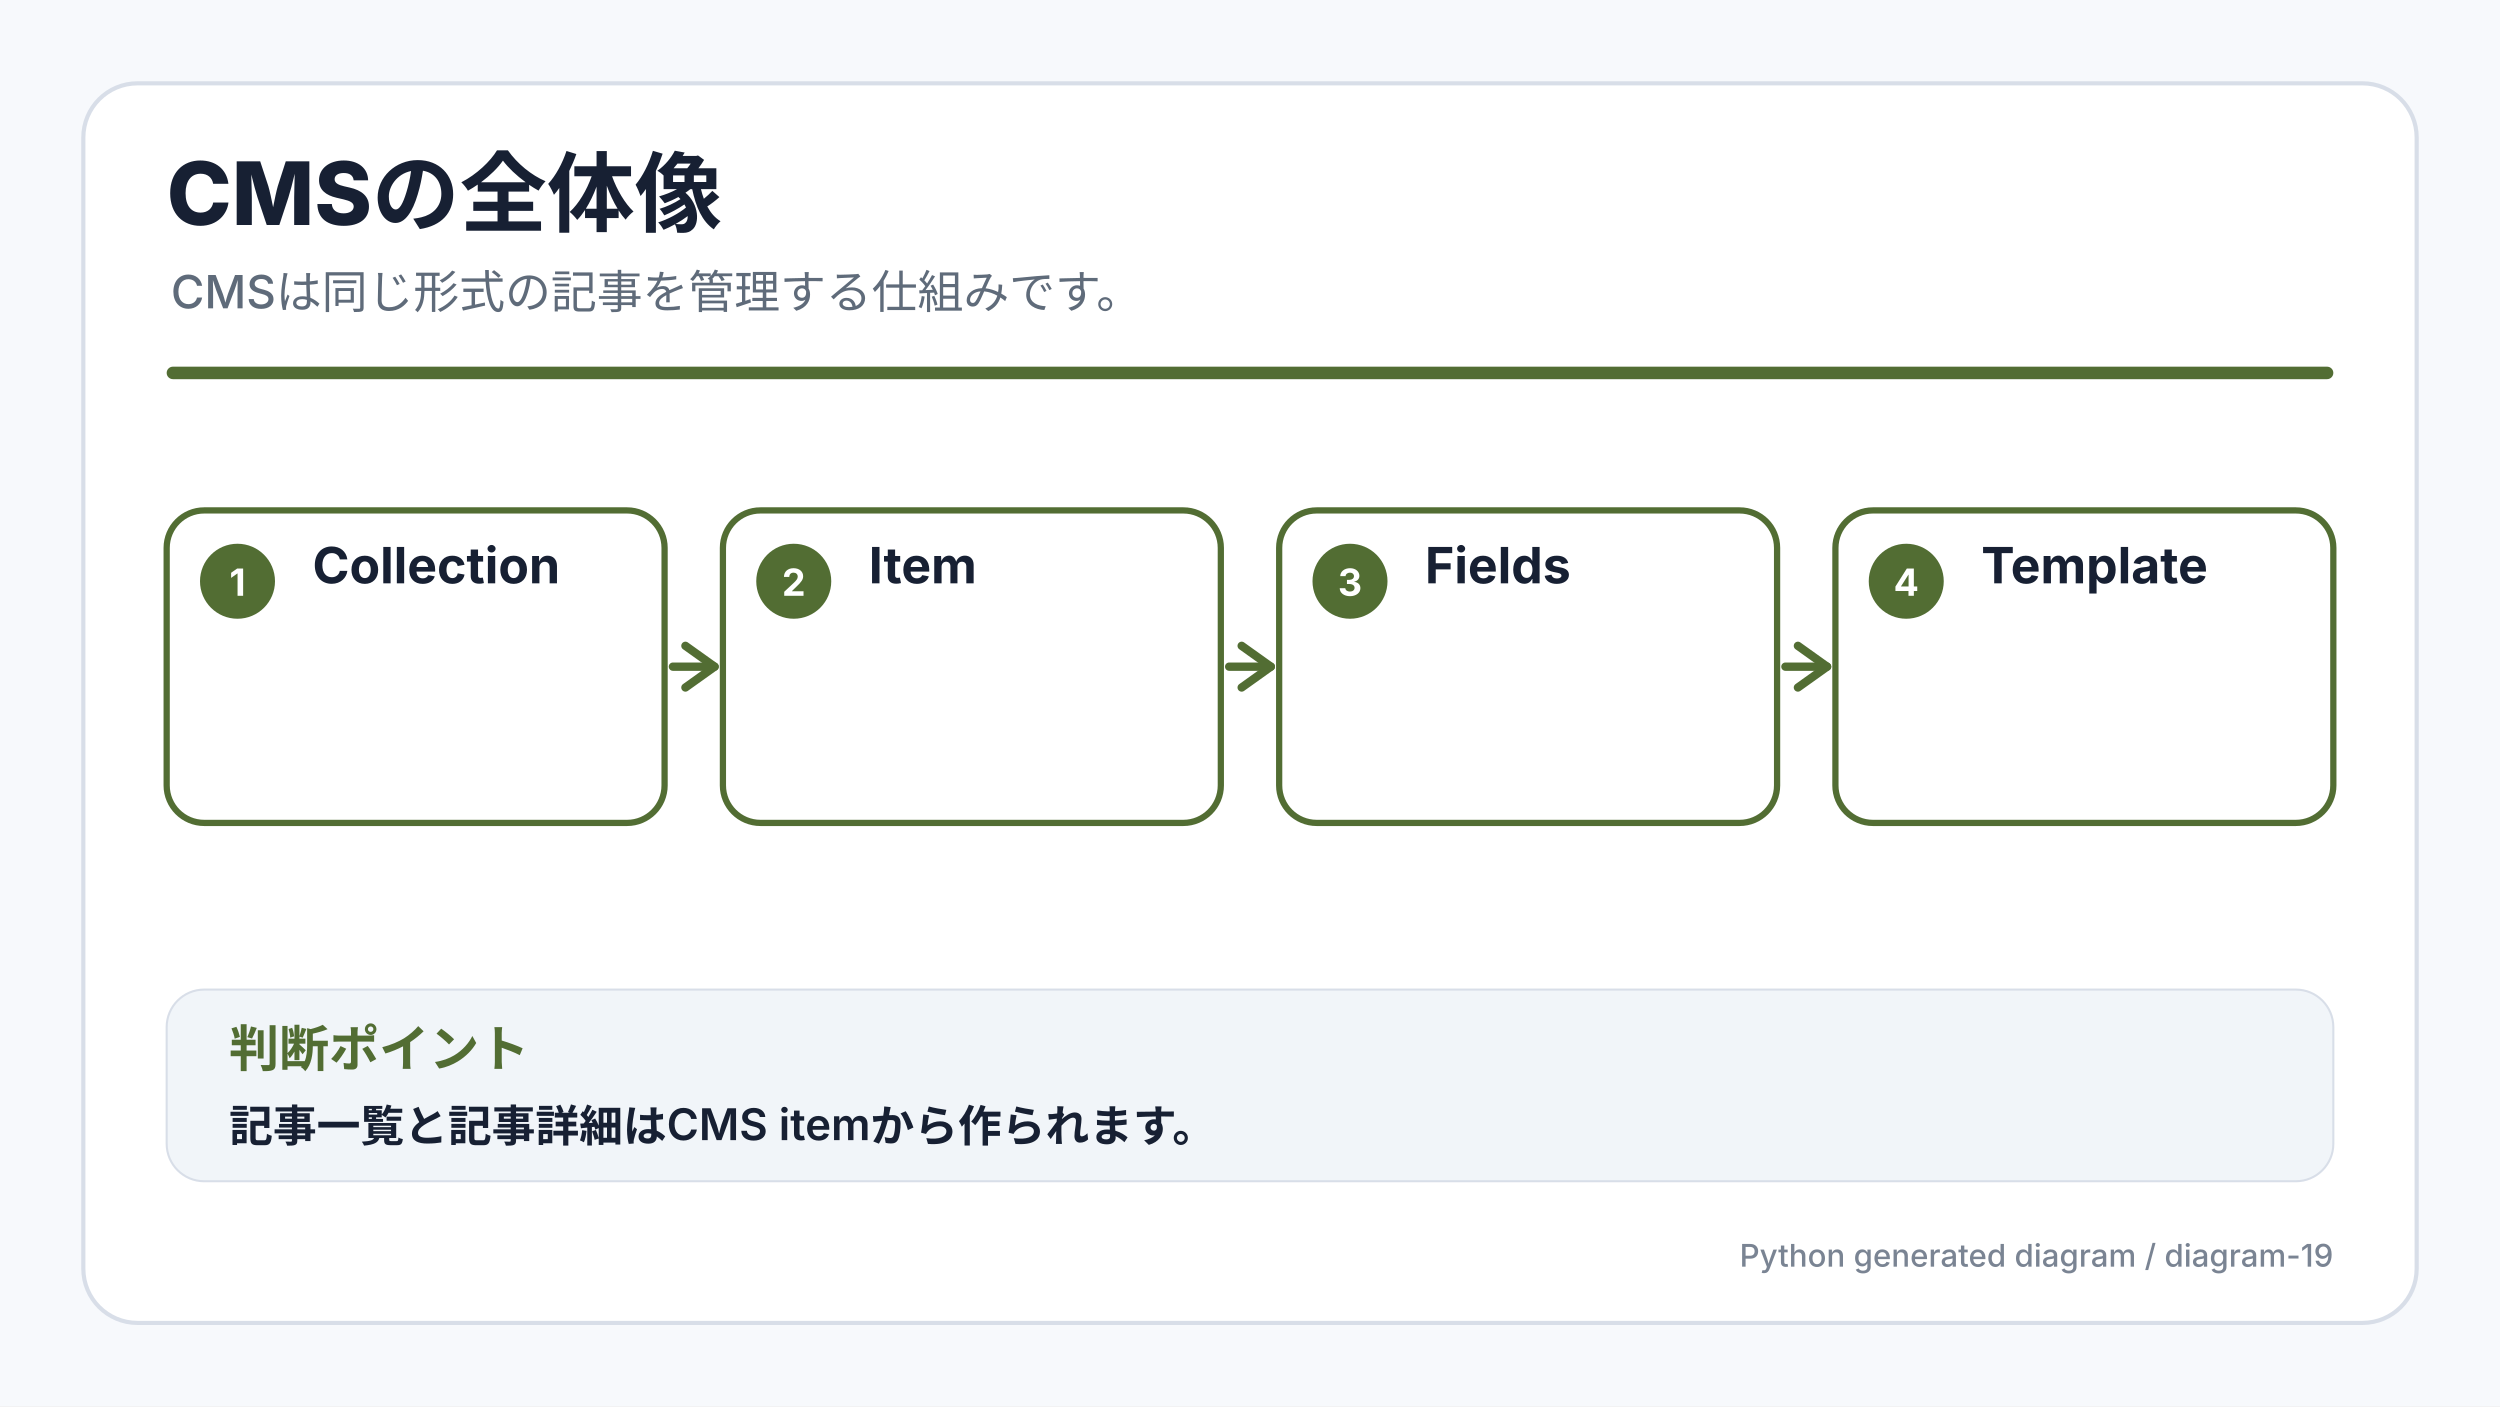
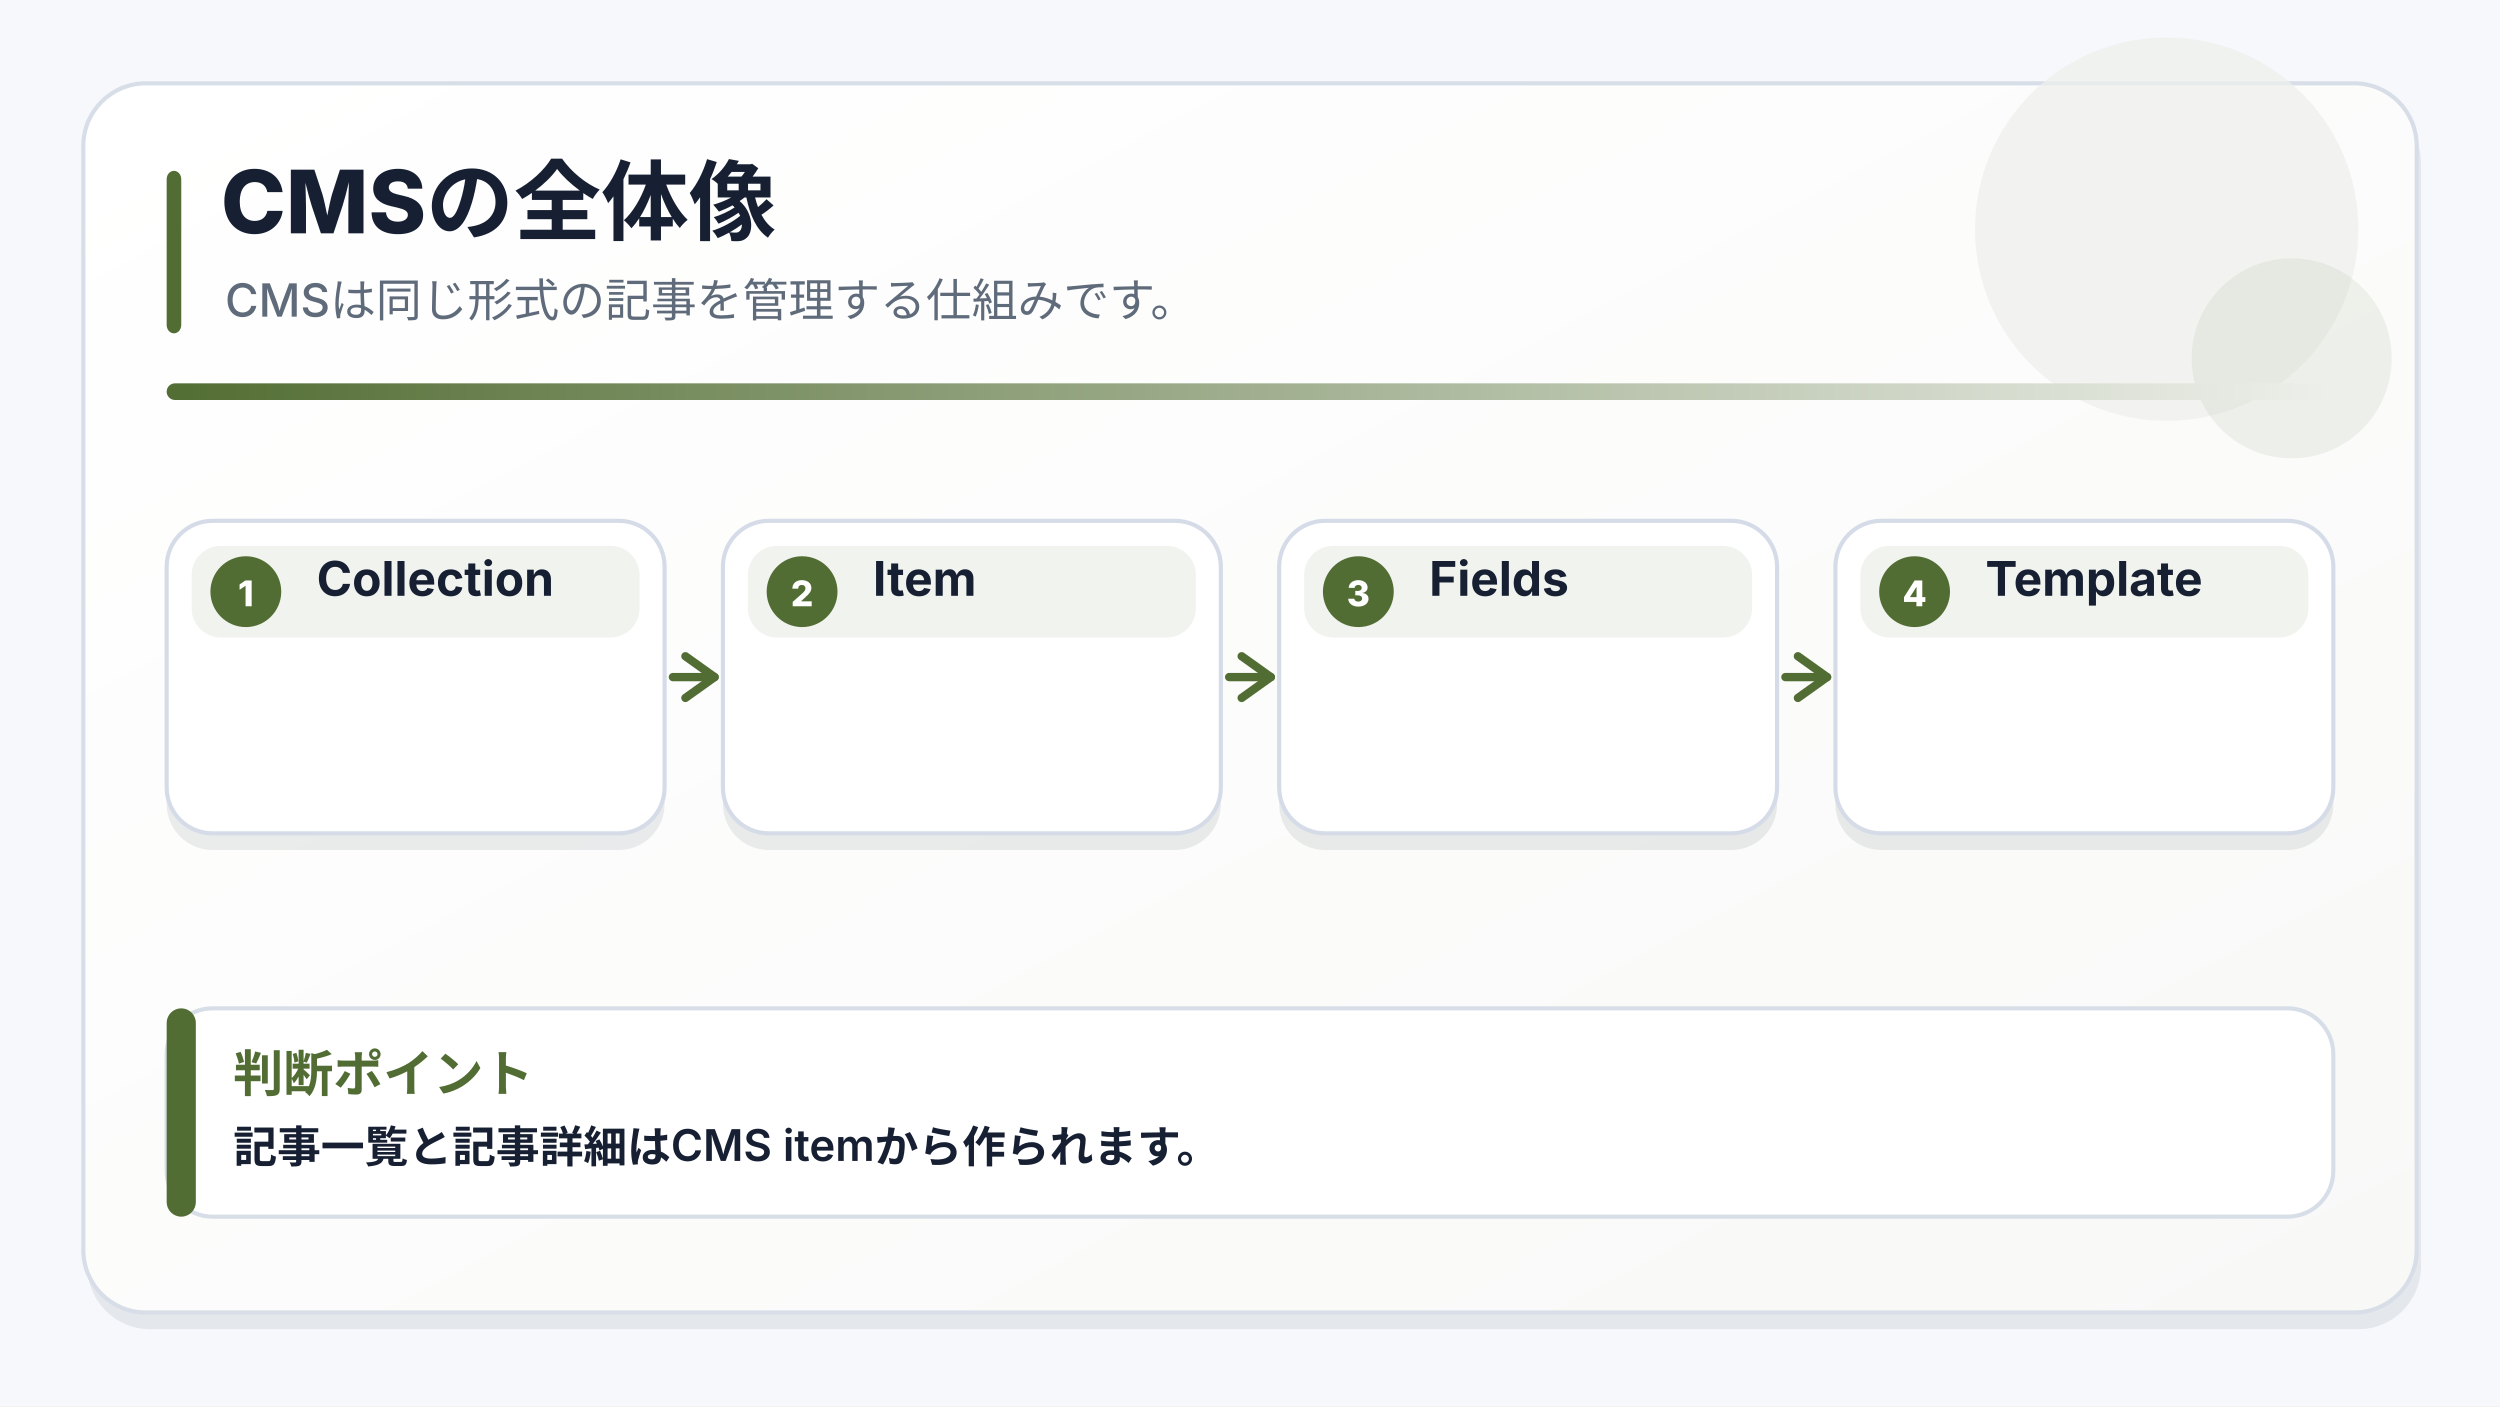
<svg xmlns="http://www.w3.org/2000/svg" width="1200" height="675" viewBox="0 0 1200 675" role="img">
-   <rect width="1200" height="675" fill="#F7F9FC" />
-   <rect x="40" y="40" width="1120" height="595" rx="26" fill="#ffffff" stroke="#D8DEE8" stroke-width="2" />
-   <text x="80" y="108" font-family="-apple-system, BlinkMacSystemFont, Segoe UI, sans-serif" font-size="42" font-weight="800" fill="#172033" text-anchor="start">CMSの全体像</text>
-   <text x="82" y="148" font-family="-apple-system, BlinkMacSystemFont, Segoe UI, sans-serif" font-size="22" font-weight="500" fill="#5F6B7A" text-anchor="start">CMSは同じ形式の記事を管理する仕組みです。</text>
-   <rect x="80" y="176" width="1040" height="6" rx="3" fill="#526D33" />
-   <rect x="80" y="245" width="239" height="150" rx="18" fill="#ffffff" stroke="#526D33" stroke-width="3" />
-   <circle cx="114" cy="279" r="18" fill="#526D33" />
-   <text x="114" y="286" font-family="-apple-system, BlinkMacSystemFont, Segoe UI, sans-serif" font-size="18" font-weight="700" fill="#ffffff" text-anchor="middle">1</text>
-   <text x="150" y="280" font-family="-apple-system, BlinkMacSystemFont, Segoe UI, sans-serif" font-size="24" font-weight="700" fill="#172033" text-anchor="start">Collection</text>
-   <line x1="323" y1="320" x2="343" y2="320" stroke="#526D33" stroke-width="4" stroke-linecap="round" />
-   <path d="M 329 310 L 343 320 L 329 330" fill="none" stroke="#526D33" stroke-width="4" stroke-linecap="round" stroke-linejoin="round" />
-   <rect x="347" y="245" width="239" height="150" rx="18" fill="#ffffff" stroke="#526D33" stroke-width="3" />
-   <circle cx="381" cy="279" r="18" fill="#526D33" />
-   <text x="381" y="286" font-family="-apple-system, BlinkMacSystemFont, Segoe UI, sans-serif" font-size="18" font-weight="700" fill="#ffffff" text-anchor="middle">2</text>
-   <text x="417" y="280" font-family="-apple-system, BlinkMacSystemFont, Segoe UI, sans-serif" font-size="24" font-weight="700" fill="#172033" text-anchor="start">Item</text>
-   <line x1="590" y1="320" x2="610" y2="320" stroke="#526D33" stroke-width="4" stroke-linecap="round" />
-   <path d="M 596 310 L 610 320 L 596 330" fill="none" stroke="#526D33" stroke-width="4" stroke-linecap="round" stroke-linejoin="round" />
-   <rect x="614" y="245" width="239" height="150" rx="18" fill="#ffffff" stroke="#526D33" stroke-width="3" />
-   <circle cx="648" cy="279" r="18" fill="#526D33" />
-   <text x="648" y="286" font-family="-apple-system, BlinkMacSystemFont, Segoe UI, sans-serif" font-size="18" font-weight="700" fill="#ffffff" text-anchor="middle">3</text>
-   <text x="684" y="280" font-family="-apple-system, BlinkMacSystemFont, Segoe UI, sans-serif" font-size="24" font-weight="700" fill="#172033" text-anchor="start">Fields</text>
-   <line x1="857" y1="320" x2="877" y2="320" stroke="#526D33" stroke-width="4" stroke-linecap="round" />
-   <path d="M 863 310 L 877 320 L 863 330" fill="none" stroke="#526D33" stroke-width="4" stroke-linecap="round" stroke-linejoin="round" />
-   <rect x="881" y="245" width="239" height="150" rx="18" fill="#ffffff" stroke="#526D33" stroke-width="3" />
-   <circle cx="915" cy="279" r="18" fill="#526D33" />
-   <text x="915" y="286" font-family="-apple-system, BlinkMacSystemFont, Segoe UI, sans-serif" font-size="18" font-weight="700" fill="#ffffff" text-anchor="middle">4</text>
-   <text x="951" y="280" font-family="-apple-system, BlinkMacSystemFont, Segoe UI, sans-serif" font-size="24" font-weight="700" fill="#172033" text-anchor="start">Template</text>
-   <rect x="80" y="475" width="1040" height="92" rx="18" fill="#F1F5F9" stroke="#D8DEE8" />
-   <text x="110" y="512" font-family="-apple-system, BlinkMacSystemFont, Segoe UI, sans-serif" font-size="24" font-weight="800" fill="#526D33" text-anchor="start">判断ポイント</text>
-   <text x="110" y="548" font-family="-apple-system, BlinkMacSystemFont, Segoe UI, sans-serif" font-size="21" font-weight="600" fill="#172033" text-anchor="start">記事一覧と記事詳細はCMS itemから作られます。</text>
-   <text x="1120" y="608" font-family="-apple-system, BlinkMacSystemFont, Segoe UI, sans-serif" font-size="15" font-weight="500" fill="#7A8493" text-anchor="end">Python generated diagram / diagram-19</text>
+   <defs>
+     <linearGradient id="bg" x1="0" y1="0" x2="1" y2="1">
+       <stop offset="0%" stop-color="#FFFFFF" />
+       <stop offset="100%" stop-color="#F8F9F7" />
+     </linearGradient>
+     <linearGradient id="bar" x1="0" y1="0" x2="1" y2="0">
+       <stop offset="0%" stop-color="#526D33" />
+       <stop offset="100%" stop-color="#EEF0EB" />
+     </linearGradient>
+   </defs>
+   <rect width="1200" height="675" fill="#F6F8FC" />
+   <rect x="42" y="48" width="1120" height="590" rx="30" fill="#0F172A" opacity="0.08" />
+   <rect x="40" y="40" width="1120" height="590" rx="30" fill="url(#bg)" stroke="#D8DEE8" stroke-width="2" />
+   <circle cx="1040" cy="110" r="92" fill="#EEF0EB" opacity="0.72" />
+   <circle cx="1100" cy="172" r="48" fill="#526D33" opacity="0.08" />
+   <rect x="80" y="82" width="7" height="78" rx="4" fill="#526D33" />
+   <text x="106" y="112" font-family="-apple-system, BlinkMacSystemFont, Segoe UI, sans-serif" font-size="42" font-weight="800" fill="#172033" text-anchor="start">CMSの全体像</text>
+   <text x="108" y="152" font-family="-apple-system, BlinkMacSystemFont, Segoe UI, sans-serif" font-size="22" font-weight="500" fill="#5F6B7A" text-anchor="start">CMSは同じ形式の記事を管理する仕組みです。</text>
+   <rect x="80" y="184" width="1040" height="8" rx="4" fill="url(#bar)" />
+   <rect x="80" y="258" width="239" height="150" rx="22" fill="#0F172A" opacity="0.08" />
+   <rect x="80" y="250" width="239" height="150" rx="22" fill="#ffffff" stroke="#D5DCE8" stroke-width="2" />
+   <rect x="92" y="262" width="215" height="44" rx="14" fill="#F1F3EF" />
+   <circle cx="118" cy="284" r="17" fill="#526D33" />
+   <text x="118" y="291" font-family="-apple-system, BlinkMacSystemFont, Segoe UI, sans-serif" font-size="17" font-weight="800" fill="#ffffff" text-anchor="middle">1</text>
+   <text x="152" y="286" font-family="-apple-system, BlinkMacSystemFont, Segoe UI, sans-serif" font-size="23" font-weight="750" fill="#172033" text-anchor="start">Collection</text>
+   <line x1="323" y1="325" x2="343" y2="325" stroke="#526D33" stroke-width="4" stroke-linecap="round" />
+   <path d="M 329 315 L 343 325 L 329 335" fill="none" stroke="#526D33" stroke-width="4" stroke-linecap="round" stroke-linejoin="round" />
+   <rect x="347" y="258" width="239" height="150" rx="22" fill="#0F172A" opacity="0.08" />
+   <rect x="347" y="250" width="239" height="150" rx="22" fill="#ffffff" stroke="#D5DCE8" stroke-width="2" />
+   <rect x="359" y="262" width="215" height="44" rx="14" fill="#F1F3EF" />
+   <circle cx="385" cy="284" r="17" fill="#526D33" />
+   <text x="385" y="291" font-family="-apple-system, BlinkMacSystemFont, Segoe UI, sans-serif" font-size="17" font-weight="800" fill="#ffffff" text-anchor="middle">2</text>
+   <text x="419" y="286" font-family="-apple-system, BlinkMacSystemFont, Segoe UI, sans-serif" font-size="23" font-weight="750" fill="#172033" text-anchor="start">Item</text>
+   <line x1="590" y1="325" x2="610" y2="325" stroke="#526D33" stroke-width="4" stroke-linecap="round" />
+   <path d="M 596 315 L 610 325 L 596 335" fill="none" stroke="#526D33" stroke-width="4" stroke-linecap="round" stroke-linejoin="round" />
+   <rect x="614" y="258" width="239" height="150" rx="22" fill="#0F172A" opacity="0.08" />
+   <rect x="614" y="250" width="239" height="150" rx="22" fill="#ffffff" stroke="#D5DCE8" stroke-width="2" />
+   <rect x="626" y="262" width="215" height="44" rx="14" fill="#F1F3EF" />
+   <circle cx="652" cy="284" r="17" fill="#526D33" />
+   <text x="652" y="291" font-family="-apple-system, BlinkMacSystemFont, Segoe UI, sans-serif" font-size="17" font-weight="800" fill="#ffffff" text-anchor="middle">3</text>
+   <text x="686" y="286" font-family="-apple-system, BlinkMacSystemFont, Segoe UI, sans-serif" font-size="23" font-weight="750" fill="#172033" text-anchor="start">Fields</text>
+   <line x1="857" y1="325" x2="877" y2="325" stroke="#526D33" stroke-width="4" stroke-linecap="round" />
+   <path d="M 863 315 L 877 325 L 863 335" fill="none" stroke="#526D33" stroke-width="4" stroke-linecap="round" stroke-linejoin="round" />
+   <rect x="881" y="258" width="239" height="150" rx="22" fill="#0F172A" opacity="0.08" />
+   <rect x="881" y="250" width="239" height="150" rx="22" fill="#ffffff" stroke="#D5DCE8" stroke-width="2" />
+   <rect x="893" y="262" width="215" height="44" rx="14" fill="#F1F3EF" />
+   <circle cx="919" cy="284" r="17" fill="#526D33" />
+   <text x="919" y="291" font-family="-apple-system, BlinkMacSystemFont, Segoe UI, sans-serif" font-size="17" font-weight="800" fill="#ffffff" text-anchor="middle">4</text>
+   <text x="953" y="286" font-family="-apple-system, BlinkMacSystemFont, Segoe UI, sans-serif" font-size="23" font-weight="750" fill="#172033" text-anchor="start">Template</text>
+   <rect x="80" y="484" width="1040" height="100" rx="22" fill="#FFFFFF" stroke="#D8DEE8" stroke-width="2" />
+   <rect x="80" y="484" width="14" height="100" rx="7" fill="#526D33" />
+   <text x="112" y="524" font-family="-apple-system, BlinkMacSystemFont, Segoe UI, sans-serif" font-size="24" font-weight="800" fill="#526D33" text-anchor="start">判断ポイント</text>
+   <text x="112" y="558" font-family="-apple-system, BlinkMacSystemFont, Segoe UI, sans-serif" font-size="21" font-weight="600" fill="#172033" text-anchor="start">記事一覧と記事詳細はCMS itemから作られます。</text>
</svg>
